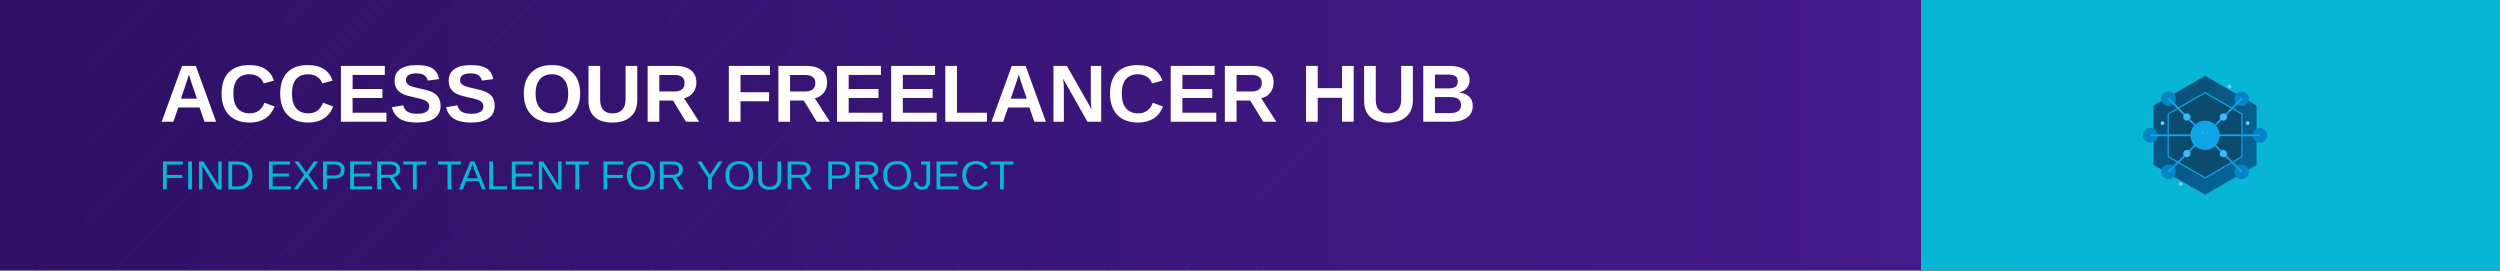
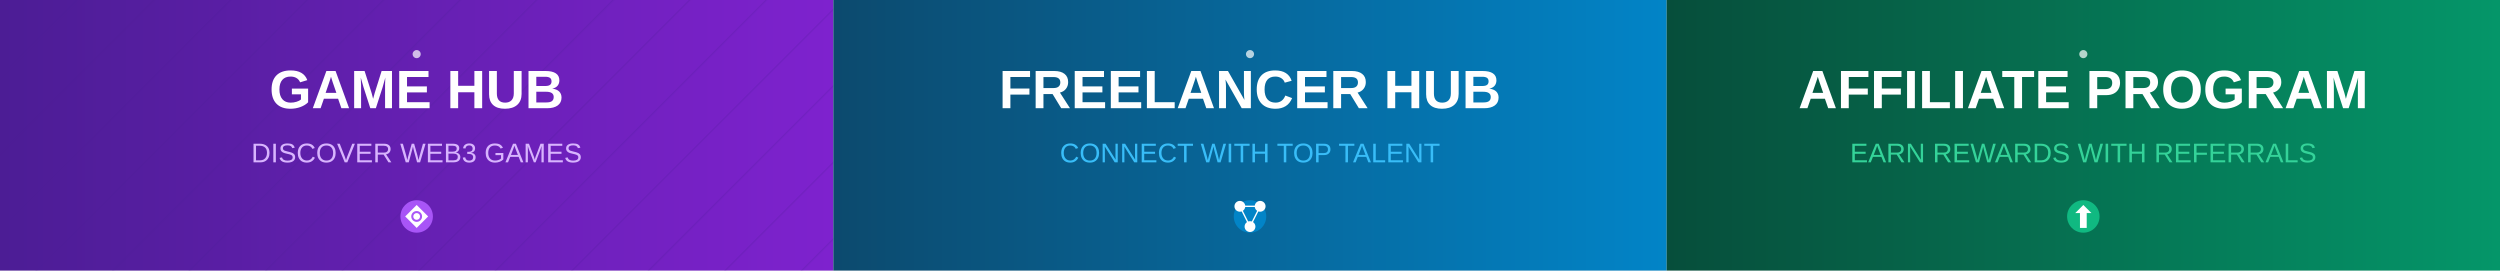
<svg xmlns="http://www.w3.org/2000/svg" width="1848" height="200" viewBox="0 0 1848 200">
  <defs>
-     <linearGradient id="bgGradient" x1="0%" y1="0%" x2="100%" y2="0%">
-       <stop offset="0%" stop-color="#2e1065" />
-       <stop offset="100%" stop-color="#4c1d95" />
+     <linearGradient id="gameHubGradient" x1="0%" y1="0%" x2="100%" y2="0%">
+       <stop offset="0%" stop-color="#4c1d95" />
+       <stop offset="100%" stop-color="#7e22ce" />
    </linearGradient>
-     <linearGradient id="hubGradient" x1="0%" y1="0%" x2="100%" y2="100%">
+     <linearGradient id="freelancerGradient" x1="0%" y1="0%" x2="100%" y2="0%">
      <stop offset="0%" stop-color="#0c4a6e" />
-       <stop offset="100%" stop-color="#0369a1" />
+       <stop offset="100%" stop-color="#0284c7" />
+     </linearGradient>
+     <linearGradient id="affiliateGradient" x1="0%" y1="0%" x2="100%" y2="0%">
+       <stop offset="0%" stop-color="#064e3b" />
+       <stop offset="100%" stop-color="#059669" />
    </linearGradient>
    <pattern id="diagonalLines" patternUnits="userSpaceOnUse" width="40" height="40" patternTransform="rotate(45)">
      <line x1="0" y1="0" x2="0" y2="40" stroke="#4c1d95" stroke-width="2" />
    </pattern>
  </defs>
-   <rect width="1848" height="200" fill="url(#bgGradient)" />
-   <rect width="1000" height="200" fill="url(#diagonalLines)" opacity="0.2" />
-   <text x="118" y="90" font-family="Arial, sans-serif" font-size="60" font-weight="bold" fill="white">
-     ACCESS OUR FREELANCER HUB
-   </text>
-   <text x="118" y="140" font-family="Arial, sans-serif" font-size="30" fill="#06b6d4">
-     FIND EXPERT TALENT FOR YOUR PROJECT
-   </text>
-   <polygon points="1420,0 1848,0 1848,200 1420,200" fill="#06b6d4" />
-   <g transform="translate(1630, 100) scale(0.9)">
-     <polygon points="0,-50 43.3,-25 43.3,25 0,50 -43.3,25 -43.3,-25" fill="url(#hubGradient)" stroke="#06b6d4" stroke-width="2" />
-     <polygon points="0,-35 30.31,-17.5 30.31,17.5 0,35 -30.31,17.5 -30.31,-17.5" fill="#0c4a6e" stroke="#0ea5e9" stroke-width="1" />
-     <circle cx="0" cy="0" r="12" fill="#0ea5e9" />
-     <circle cx="-30" cy="-30" r="6" fill="#0284c7" />
-     <circle cx="30" cy="-30" r="6" fill="#0284c7" />
-     <circle cx="45" cy="0" r="6" fill="#0284c7" />
-     <circle cx="30" cy="30" r="6" fill="#0284c7" />
-     <circle cx="-30" cy="30" r="6" fill="#0284c7" />
-     <circle cx="-45" cy="0" r="6" fill="#0284c7" />
-     <line x1="0" y1="0" x2="-30" y2="-30" stroke="#0ea5e9" stroke-width="1.5" />
-     <line x1="0" y1="0" x2="30" y2="-30" stroke="#0ea5e9" stroke-width="1.5" />
-     <line x1="0" y1="0" x2="45" y2="0" stroke="#0ea5e9" stroke-width="1.5" />
-     <line x1="0" y1="0" x2="30" y2="30" stroke="#0ea5e9" stroke-width="1.5" />
-     <line x1="0" y1="0" x2="-30" y2="30" stroke="#0ea5e9" stroke-width="1.5" />
-     <line x1="0" y1="0" x2="-45" y2="0" stroke="#0ea5e9" stroke-width="1.5" />
-     <circle cx="-15" cy="-15" r="3" fill="#38bdf8" />
-     <circle cx="15" cy="-15" r="3" fill="#38bdf8" />
-     <circle cx="15" cy="15" r="3" fill="#38bdf8" />
-     <circle cx="-15" cy="15" r="3" fill="#38bdf8" />
-     <circle cx="-35" cy="-10" r="1.5" fill="#7dd3fc">
-       <animate attributeName="opacity" values="0.3;0.8;0.3" dur="3s" repeatCount="indefinite" />
-     </circle>
-     <circle cx="35" cy="-10" r="1.5" fill="#7dd3fc">
-       <animate attributeName="opacity" values="0.3;0.8;0.3" dur="2.5s" repeatCount="indefinite" />
-     </circle>
-     <circle cx="-20" cy="40" r="1.5" fill="#7dd3fc">
-       <animate attributeName="opacity" values="0.3;0.8;0.3" dur="3.2s" repeatCount="indefinite" />
-     </circle>
-     <circle cx="20" cy="-40" r="1.5" fill="#7dd3fc">
-       <animate attributeName="opacity" values="0.3;0.8;0.3" dur="2.8s" repeatCount="indefinite" />
-     </circle>
-     <path d="M-30,-30 Q-15,-15 0,0" fill="none" stroke="#7dd3fc" stroke-width="0.75" opacity="0.6" stroke-dasharray="1,12">
-       <animate attributeName="stroke-dashoffset" from="30" to="0" dur="3s" repeatCount="indefinite" />
-     </path>
-     <path d="M30,-30 Q15,-15 0,0" fill="none" stroke="#7dd3fc" stroke-width="0.75" opacity="0.6" stroke-dasharray="1,12">
-       <animate attributeName="stroke-dashoffset" from="30" to="0" dur="2.5s" repeatCount="indefinite" />
-     </path>
-   </g>
+   <a id="gamehub-link" href="/games">
+     <rect x="0" y="0" width="616" height="200" fill="url(#gameHubGradient)" />
+     <rect x="0" y="0" width="616" height="200" fill="url(#diagonalLines)" opacity="0.2" />
+     <text x="308" y="80" font-family="Arial, sans-serif" font-size="40" font-weight="bold" fill="white" text-anchor="middle">
+       GAME HUB
+     </text>
+     <text x="308" y="120" font-family="Arial, sans-serif" font-size="20" fill="#d8b4fe" text-anchor="middle">
+       DISCOVER WEB3 GAMES
+     </text>
+     <g transform="translate(308, 160) scale(0.5)">
+       <circle cx="0" cy="0" r="24" fill="#a855f7" />
+       <polygon points="-12,-12 12,-12 12,12 -12,12" fill="white" transform="rotate(45)" />
+       <circle cx="0" cy="0" r="8" fill="#a855f7" />
+       <circle cx="0" cy="0" r="5" fill="white" />
+     </g>
+   </a>
+   <a id="freelancer-link" href="/marketplace">
+     <rect x="616" y="0" width="616" height="200" fill="url(#freelancerGradient)" />
+     <text x="924" y="80" font-family="Arial, sans-serif" font-size="40" font-weight="bold" fill="white" text-anchor="middle">
+       FREELANCER HUB
+     </text>
+     <text x="924" y="120" font-family="Arial, sans-serif" font-size="20" fill="#38bdf8" text-anchor="middle">
+       CONNECT WITH TOP TALENT
+     </text>
+     <g transform="translate(924, 160) scale(0.5)">
+       <circle cx="0" cy="0" r="24" fill="#0284c7" />
+       <circle cx="-15" cy="-15" r="8" fill="white" />
+       <circle cx="15" cy="-15" r="8" fill="white" />
+       <circle cx="0" cy="15" r="8" fill="white" />
+       <line x1="-15" y1="-15" x2="15" y2="-15" stroke="white" stroke-width="2" />
+       <line x1="-15" y1="-15" x2="0" y2="15" stroke="white" stroke-width="2" />
+       <line x1="15" y1="-15" x2="0" y2="15" stroke="white" stroke-width="2" />
+     </g>
+   </a>
+   <a id="affiliate-link" href="/affiliate">
+     <rect x="1232" y="0" width="616" height="200" fill="url(#affiliateGradient)" />
+     <text x="1540" y="80" font-family="Arial, sans-serif" font-size="40" font-weight="bold" fill="white" text-anchor="middle">
+       AFFILIATE PROGRAM
+     </text>
+     <text x="1540" y="120" font-family="Arial, sans-serif" font-size="20" fill="#34d399" text-anchor="middle">
+       EARN REWARDS WITH REFERRALS
+     </text>
+     <g transform="translate(1540, 160) scale(0.5)">
+       <circle cx="0" cy="0" r="24" fill="#10b981" />
+       <path d="M-12,-5 L0,-17 L12,-5 L5,-5 L5,17 L-5,17 L-5,-5 Z" fill="white" />
+     </g>
+   </a>
+   <style>
+     a:hover rect {
+       filter: brightness(1.2);
+       transition: filter 0.3s ease;
+     }
+     
+     #gamehub-link:hover text,
+     #freelancer-link:hover text,
+     #affiliate-link:hover text {
+       filter: drop-shadow(0 0 3px white);
+     }
+     
+     /* Animated elements */
+     .particle {
+       animation: float 3s infinite ease-in-out;
+     }
+     @keyframes float {
+       0%, 100% { transform: translateY(0); }
+       50% { transform: translateY(-5px); }
+     }
+   </style>
+   <circle class="particle" cx="308" cy="40" r="3" fill="white" opacity="0.7">
+     <animate attributeName="opacity" values="0.3;0.7;0.3" dur="3s" repeatCount="indefinite" />
+   </circle>
+   <circle class="particle" cx="924" cy="40" r="3" fill="white" opacity="0.7">
+     <animate attributeName="opacity" values="0.3;0.7;0.3" dur="2.7s" repeatCount="indefinite" />
+   </circle>
+   <circle class="particle" cx="1540" cy="40" r="3" fill="white" opacity="0.7">
+     <animate attributeName="opacity" values="0.3;0.7;0.3" dur="3.3s" repeatCount="indefinite" />
+   </circle>
</svg>
